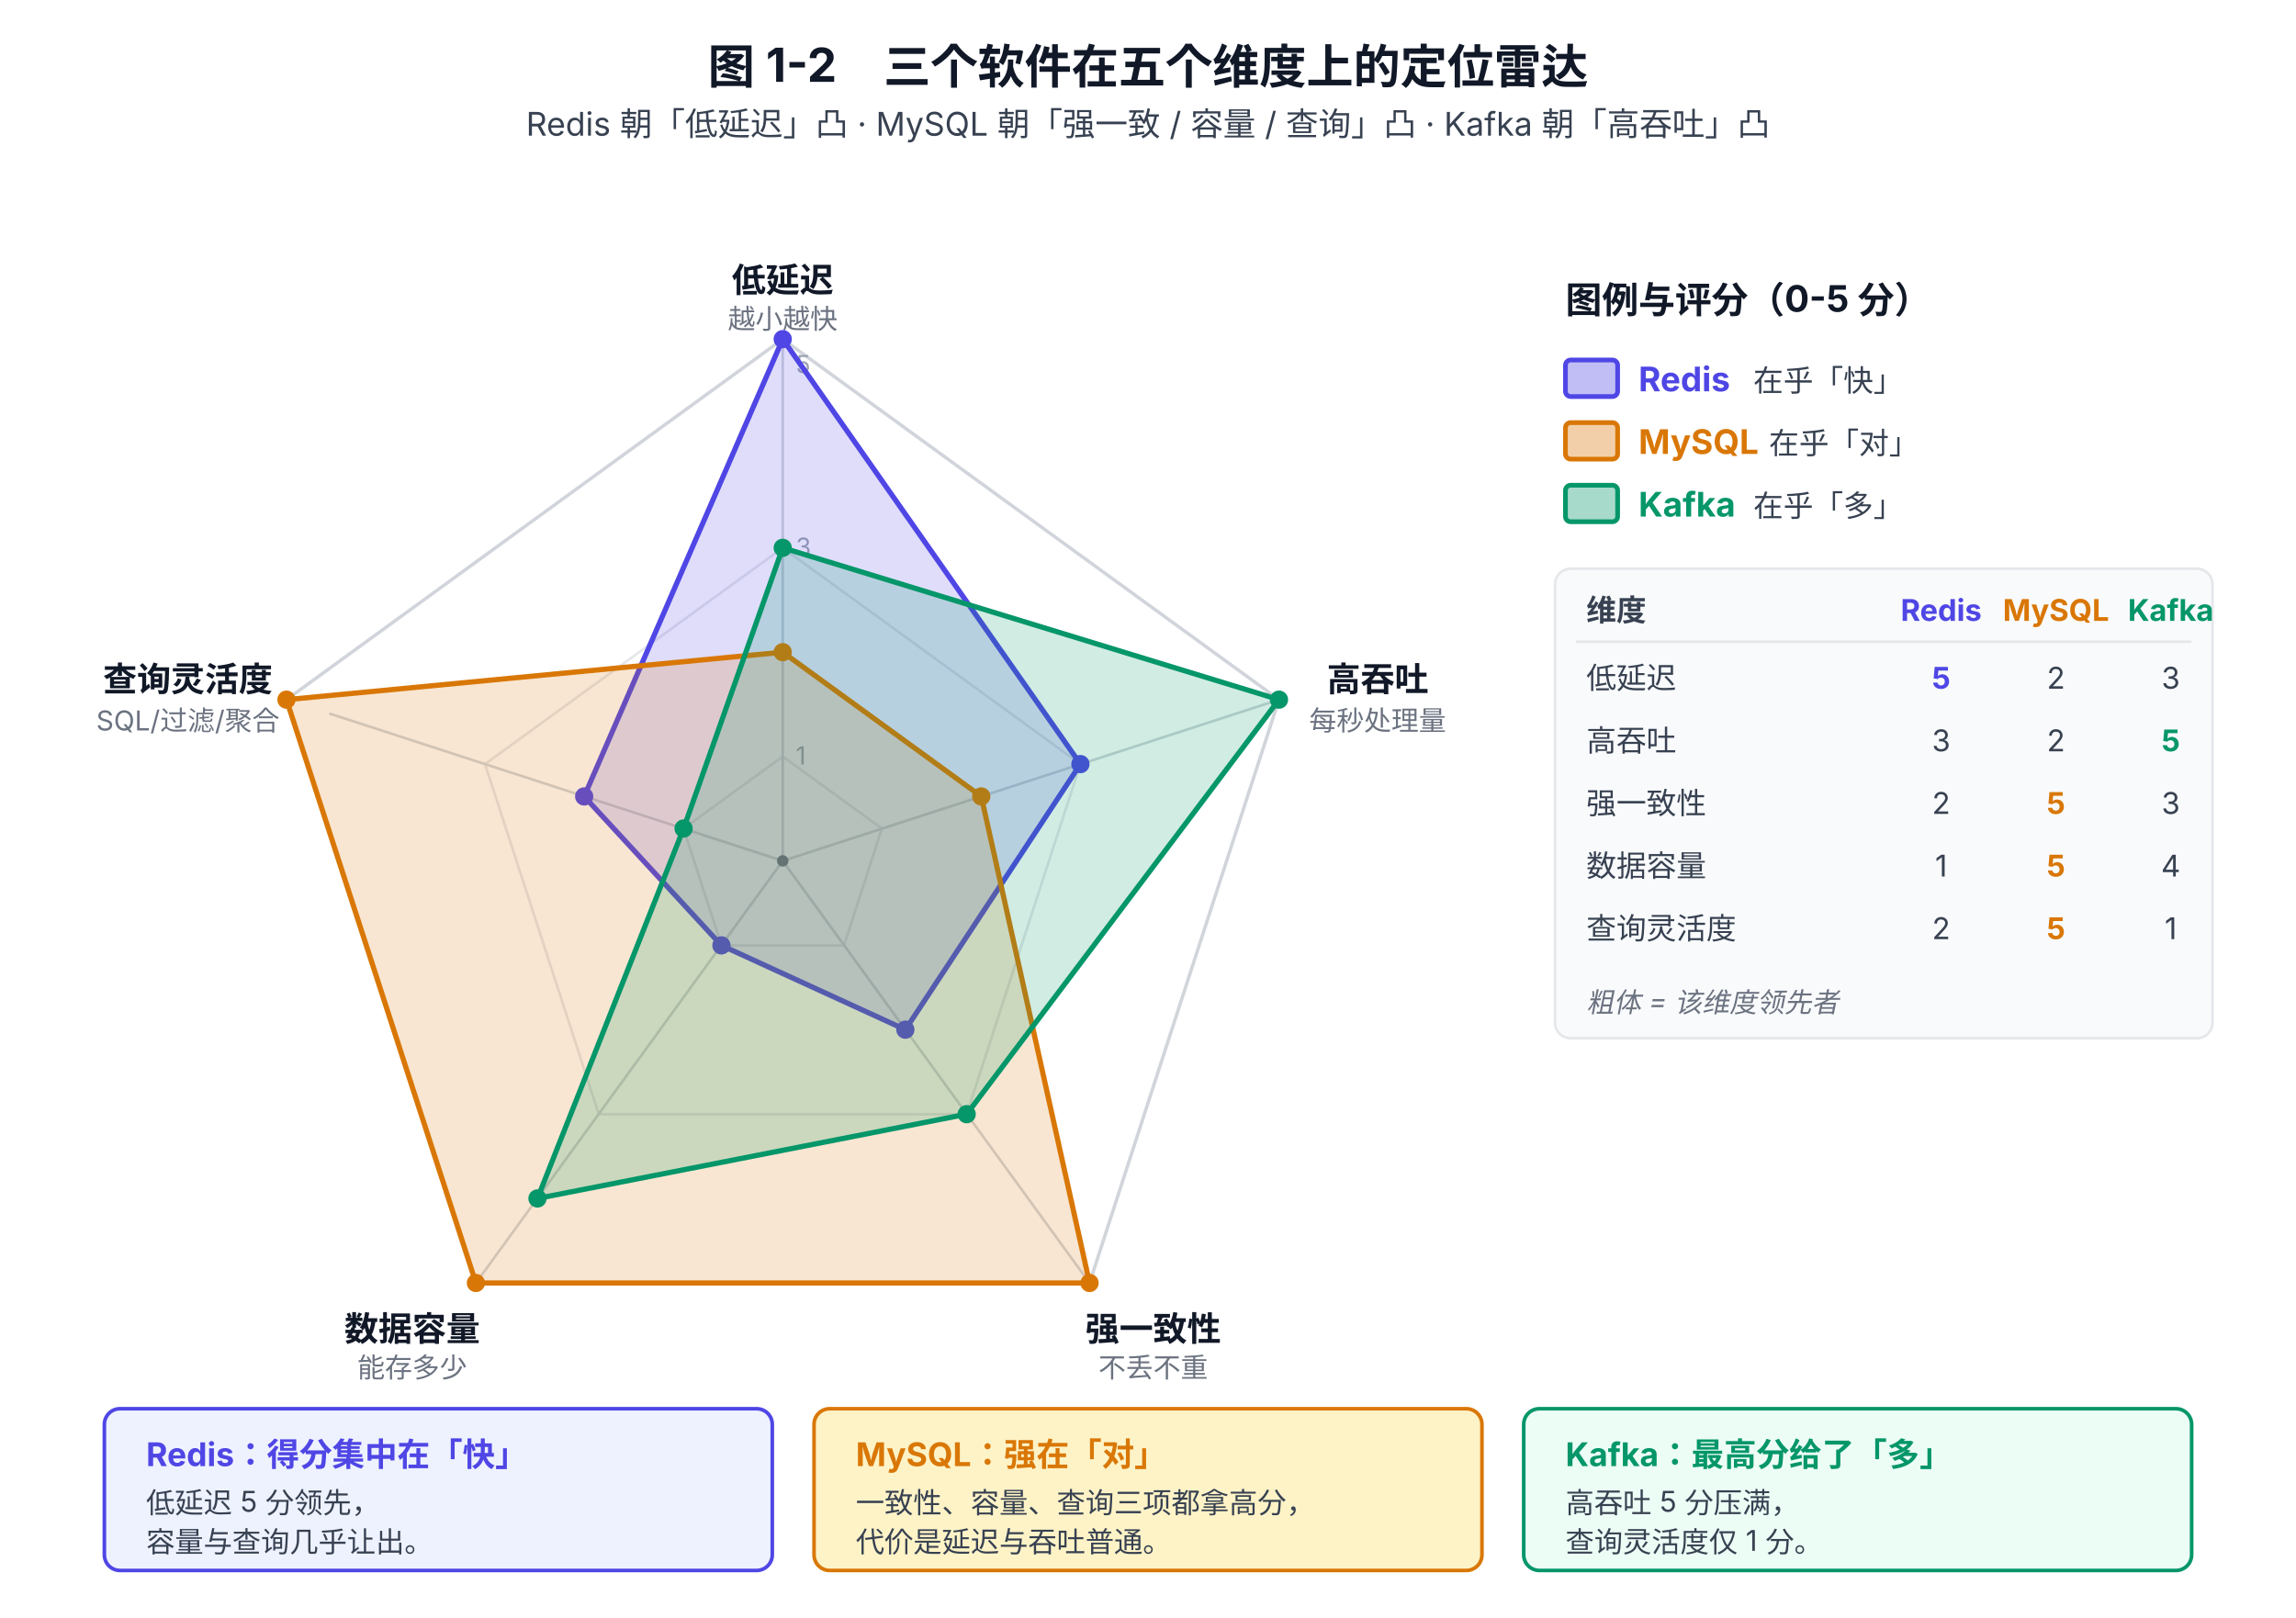
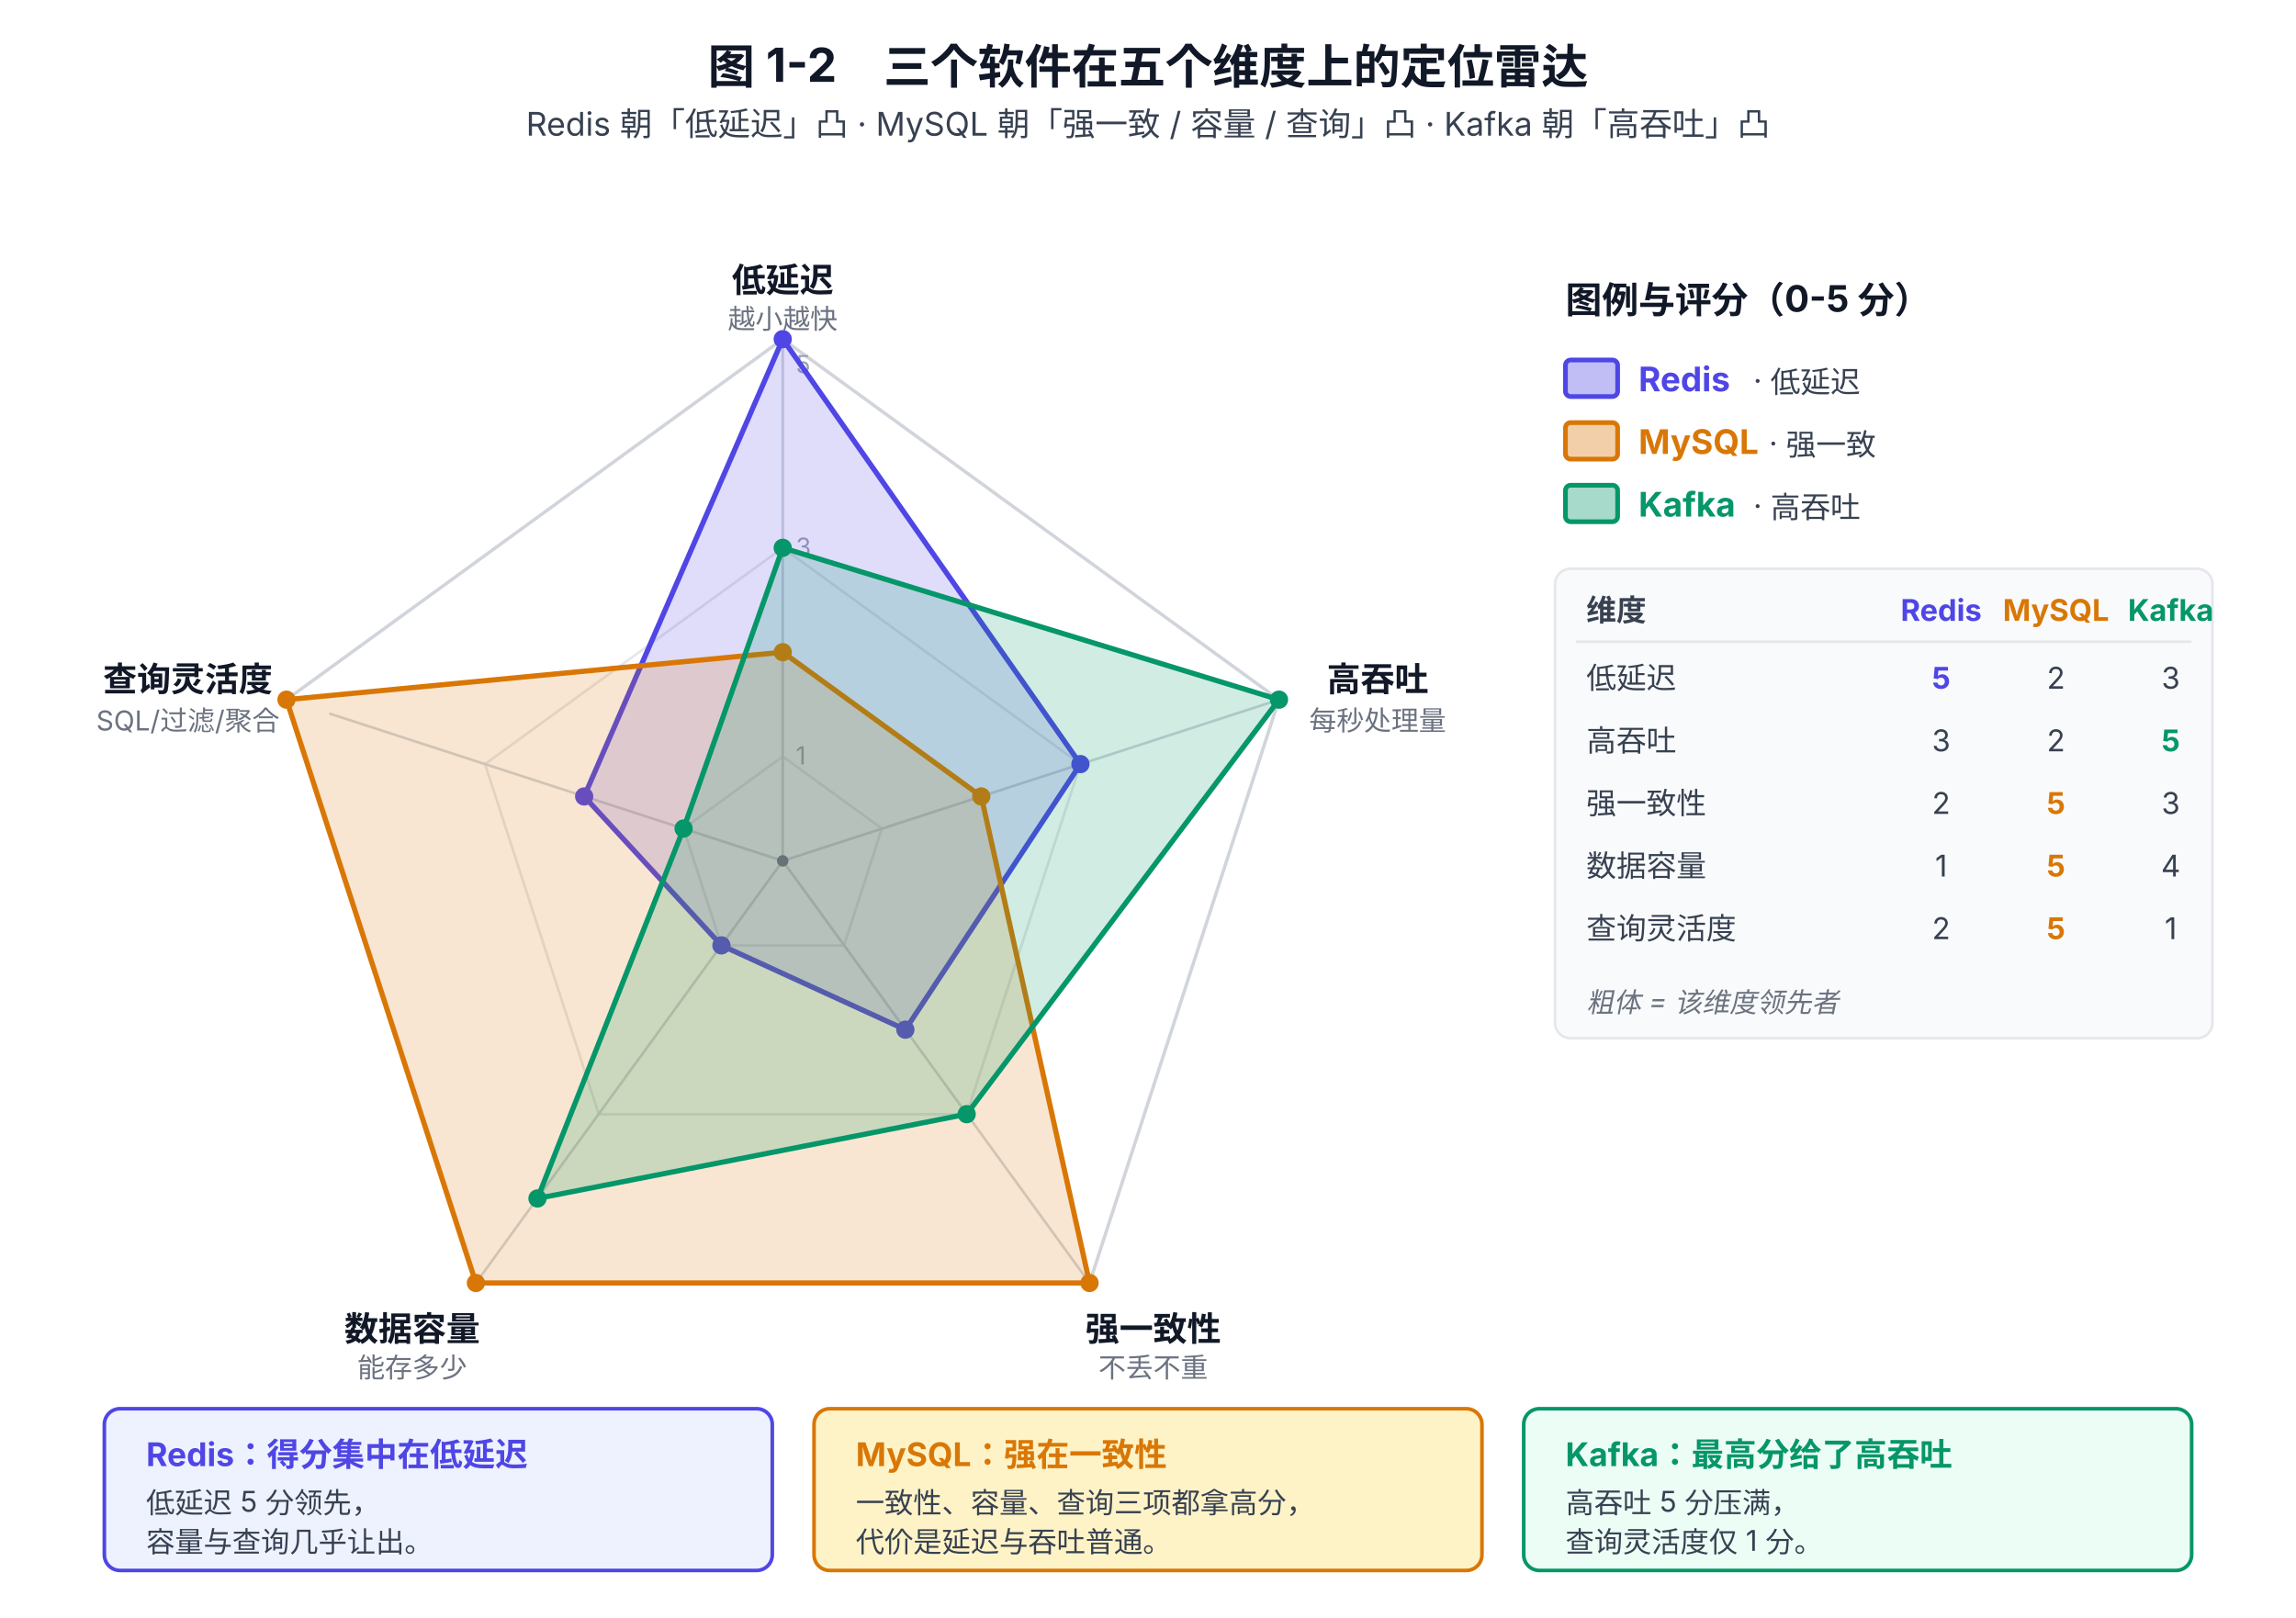
<svg xmlns="http://www.w3.org/2000/svg" viewBox="0 0 880 620" font-family="system-ui, -apple-system, 'PingFang SC', 'Microsoft YaHei', sans-serif">
  <defs>
    <marker id="arrow-1-3" viewBox="0 0 10 10" refX="9" refY="5" markerWidth="7" markerHeight="7" orient="auto-start-reverse">
      <path d="M0,0 L10,5 L0,10 z" fill="#4B5563" />
    </marker>
  </defs>
  <text x="440" y="32" text-anchor="middle" font-size="18" font-weight="700" fill="#111827">图 1-2　三个软件在五个维度上的定位雷达</text>
  <text x="440" y="52" text-anchor="middle" font-size="12.5" fill="#374151">Redis 朝「低延迟」凸 · MySQL 朝「强一致 / 容量 / 查询」凸 · Kafka 朝「高吞吐」凸</text>
  <polygon points="300.0,290.0 338.0,317.6 323.5,362.4 276.5,362.4 262.0,317.6" fill="none" stroke="#E5E7EB" stroke-width="1" />
  <polygon points="300.0,210.0 414.1,292.9 370.5,427.1 229.5,427.1 185.9,292.9" fill="none" stroke="#E5E7EB" stroke-width="1" />
  <polygon points="300.0,130.0 490.2,268.2 417.6,491.8 182.4,491.8 109.8,268.2" fill="none" stroke="#D1D5DB" stroke-width="1.3" />
  <g stroke="#D1D5DB" stroke-width="1">
    <line x1="300" y1="330" x2="300.0" y2="130.0" />
    <line x1="300" y1="330" x2="490.2" y2="268.2" />
    <line x1="300" y1="330" x2="417.6" y2="491.8" />
    <line x1="300" y1="330" x2="182.4" y2="491.8" />
    <line x1="300" y1="330" x2="126.2" y2="273.5" />
  </g>
  <g font-size="9.5" fill="#9CA3AF" text-anchor="start">
    <text x="305" y="293">1</text>
    <text x="305" y="213">3</text>
    <text x="305" y="143">5</text>
  </g>
  <circle cx="300" cy="330" r="2.2" fill="#6B7280" />
  <g font-size="13" font-weight="700" fill="#111827" text-anchor="middle">
    <text x="300.0" y="112">低延迟</text>
    <text x="528" y="265">高吞吐</text>
    <text x="442" y="514">强一致性</text>
    <text x="158" y="514">数据容量</text>
    <text x="72" y="265">查询灵活度</text>
  </g>
  <g font-size="10.5" fill="#6B7280" text-anchor="middle">
    <text x="300.0" y="126">越小越快</text>
    <text x="528" y="280">每秒处理量</text>
    <text x="442" y="528">不丢不重</text>
    <text x="158" y="528">能存多少</text>
    <text x="72" y="280" font-size="10.5" text-anchor="middle">SQL/过滤/聚合</text>
  </g>
  <polygon points="300.0,130.0 414.1,292.9 347.0,394.7 276.5,362.4 223.9,305.3" fill="#4F46E5" fill-opacity="0.18" stroke="#4F46E5" stroke-width="2" />
  <g fill="#4F46E5">
    <circle cx="300.0" cy="130.0" r="3.5" />
    <circle cx="414.1" cy="292.9" r="3.5" />
    <circle cx="347.0" cy="394.7" r="3.5" />
    <circle cx="276.5" cy="362.4" r="3.5" />
    <circle cx="223.9" cy="305.3" r="3.5" />
  </g>
  <polygon points="300.0,250.0 376.1,305.3 417.6,491.8 182.4,491.8 109.8,268.2" fill="#D97706" fill-opacity="0.18" stroke="#D97706" stroke-width="2" />
  <g fill="#D97706">
    <circle cx="300.0" cy="250.0" r="3.5" />
    <circle cx="376.1" cy="305.3" r="3.5" />
    <circle cx="417.6" cy="491.8" r="3.5" />
    <circle cx="182.4" cy="491.8" r="3.5" />
    <circle cx="109.8" cy="268.2" r="3.5" />
  </g>
  <polygon points="300.0,210.0 490.2,268.2 370.5,427.1 206.0,459.4 262.0,317.6" fill="#059669" fill-opacity="0.18" stroke="#059669" stroke-width="2" />
  <g fill="#059669">
    <circle cx="300.0" cy="210.0" r="3.5" />
    <circle cx="490.2" cy="268.2" r="3.5" />
    <circle cx="370.5" cy="427.1" r="3.5" />
    <circle cx="206.0" cy="459.4" r="3.5" />
    <circle cx="262.0" cy="317.6" r="3.5" />
  </g>
  <text x="600" y="120" font-size="14" font-weight="700" fill="#111827">图例与评分（0-5 分）</text>
  <rect x="600" y="138" width="20" height="14" rx="2" fill="#4F46E5" fill-opacity="0.35" stroke="#4F46E5" stroke-width="1.8" />
  <text x="628" y="150" font-size="13" font-weight="700" fill="#4F46E5">Redis</text>
-   <text x="672" y="150" font-size="11.5" fill="#374151">在乎「快」</text>
+   <text x="672" y="150" font-size="11.5" fill="#374151">· 低延迟</text>
  <rect x="600" y="162" width="20" height="14" rx="2" fill="#D97706" fill-opacity="0.35" stroke="#D97706" stroke-width="1.8" />
  <text x="628" y="174" font-size="13" font-weight="700" fill="#D97706">MySQL</text>
-   <text x="678" y="174" font-size="11.5" fill="#374151">在乎「对」</text>
+   <text x="678" y="174" font-size="11.5" fill="#374151">· 强一致</text>
  <rect x="600" y="186" width="20" height="14" rx="2" fill="#059669" fill-opacity="0.35" stroke="#059669" stroke-width="1.8" />
  <text x="628" y="198" font-size="13" font-weight="700" fill="#059669">Kafka</text>
-   <text x="672" y="198" font-size="11.5" fill="#374151">在乎「多」</text>
+   <text x="672" y="198" font-size="11.5" fill="#374151">· 高吞吐</text>
  <rect x="596" y="218" width="252" height="180" rx="6" fill="#F9FAFB" stroke="#E5E7EB" stroke-width="1" />
  <text x="608" y="238" font-size="11.5" font-weight="700" fill="#374151">维度</text>
  <text x="744" y="238" font-size="11.5" font-weight="700" fill="#4F46E5" text-anchor="middle">Redis</text>
  <text x="788" y="238" font-size="11.5" font-weight="700" fill="#D97706" text-anchor="middle">MySQL</text>
  <text x="832" y="238" font-size="11.5" font-weight="700" fill="#059669" text-anchor="middle">Kafka</text>
  <line x1="604" y1="246" x2="840" y2="246" stroke="#E5E7EB" stroke-width="1" />
  <g font-size="11.5" fill="#374151">
    <text x="608" y="264">低延迟</text>
    <text x="744" y="264" text-anchor="middle" font-weight="700" fill="#4F46E5">5</text>
    <text x="788" y="264" text-anchor="middle">2</text>
    <text x="832" y="264" text-anchor="middle">3</text>
    <text x="608" y="288">高吞吐</text>
    <text x="744" y="288" text-anchor="middle">3</text>
    <text x="788" y="288" text-anchor="middle">2</text>
    <text x="832" y="288" text-anchor="middle" font-weight="700" fill="#059669">5</text>
    <text x="608" y="312">强一致性</text>
    <text x="744" y="312" text-anchor="middle">2</text>
    <text x="788" y="312" text-anchor="middle" font-weight="700" fill="#D97706">5</text>
    <text x="832" y="312" text-anchor="middle">3</text>
    <text x="608" y="336">数据容量</text>
    <text x="744" y="336" text-anchor="middle">1</text>
    <text x="788" y="336" text-anchor="middle" font-weight="700" fill="#D97706">5</text>
    <text x="832" y="336" text-anchor="middle">4</text>
    <text x="608" y="360">查询灵活度</text>
    <text x="744" y="360" text-anchor="middle">2</text>
    <text x="788" y="360" text-anchor="middle" font-weight="700" fill="#D97706">5</text>
    <text x="832" y="360" text-anchor="middle">1</text>
    <text x="608" y="388" font-size="10.5" fill="#6B7280" font-style="italic">粗体 = 该维度领先者</text>
  </g>
  <rect x="40" y="540" width="256" height="62" rx="6" fill="#EEF2FF" stroke="#4F46E5" stroke-width="1.4" />
-   <text x="56" y="562" font-size="12.5" font-weight="700" fill="#4F46E5">Redis：得分集中在「快」</text>
+   <text x="56" y="562" font-size="12.5" font-weight="700" fill="#4F46E5">Redis：得分集中在低延迟</text>
  <text x="56" y="580" font-size="11" fill="#374151">低延迟 5 分领先，</text>
  <text x="56" y="595" font-size="11" fill="#374151">容量与查询几乎让出。</text>
  <rect x="312" y="540" width="256" height="62" rx="6" fill="#FEF3C7" stroke="#D97706" stroke-width="1.4" />
-   <text x="328" y="562" font-size="12.5" font-weight="700" fill="#D97706">MySQL：强在「对」</text>
+   <text x="328" y="562" font-size="12.5" font-weight="700" fill="#D97706">MySQL：强在一致性</text>
  <text x="328" y="580" font-size="11" fill="#374151">一致性、容量、查询三项都拿高分，</text>
  <text x="328" y="595" font-size="11" fill="#374151">代价是延迟与吞吐普通。</text>
  <rect x="584" y="540" width="256" height="62" rx="6" fill="#ECFDF5" stroke="#059669" stroke-width="1.4" />
-   <text x="600" y="562" font-size="12.5" font-weight="700" fill="#059669">Kafka：最高分给了「多」</text>
+   <text x="600" y="562" font-size="12.5" font-weight="700" fill="#059669">Kafka：最高分给了高吞吐</text>
  <text x="600" y="580" font-size="11" fill="#374151">高吞吐 5 分压满，</text>
  <text x="600" y="595" font-size="11" fill="#374151">查询灵活度仅 1 分。</text>
</svg>
